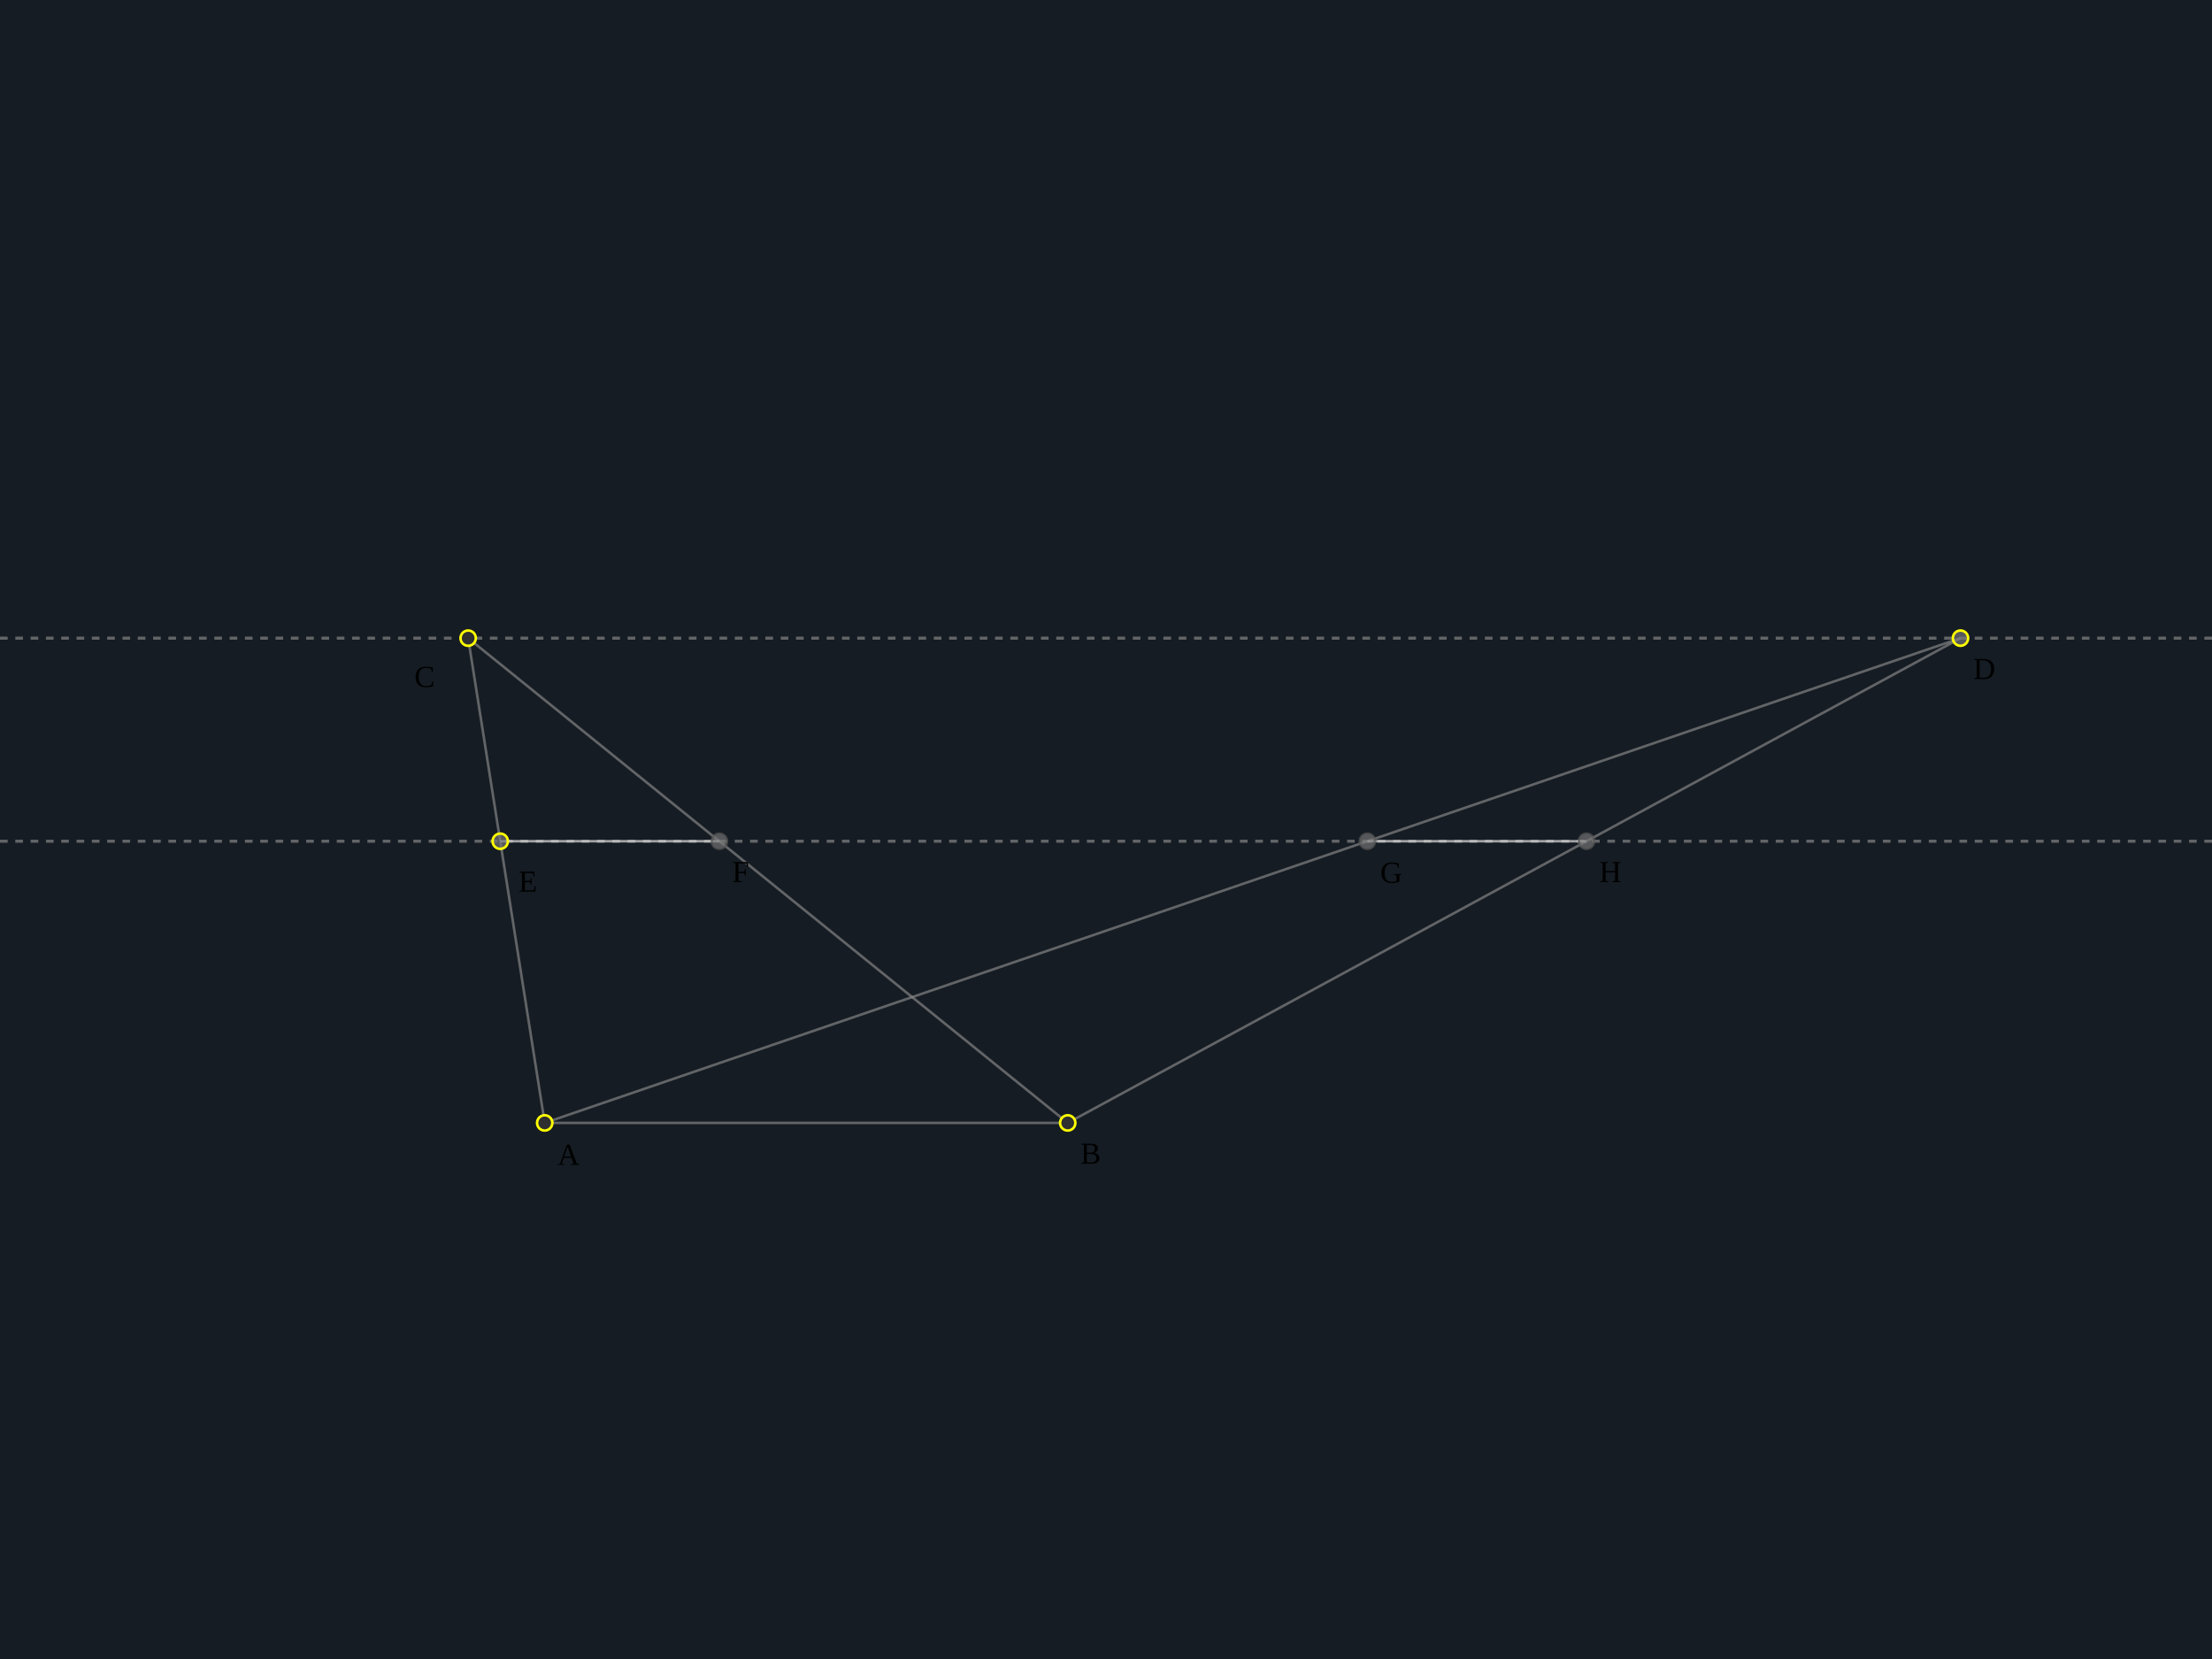
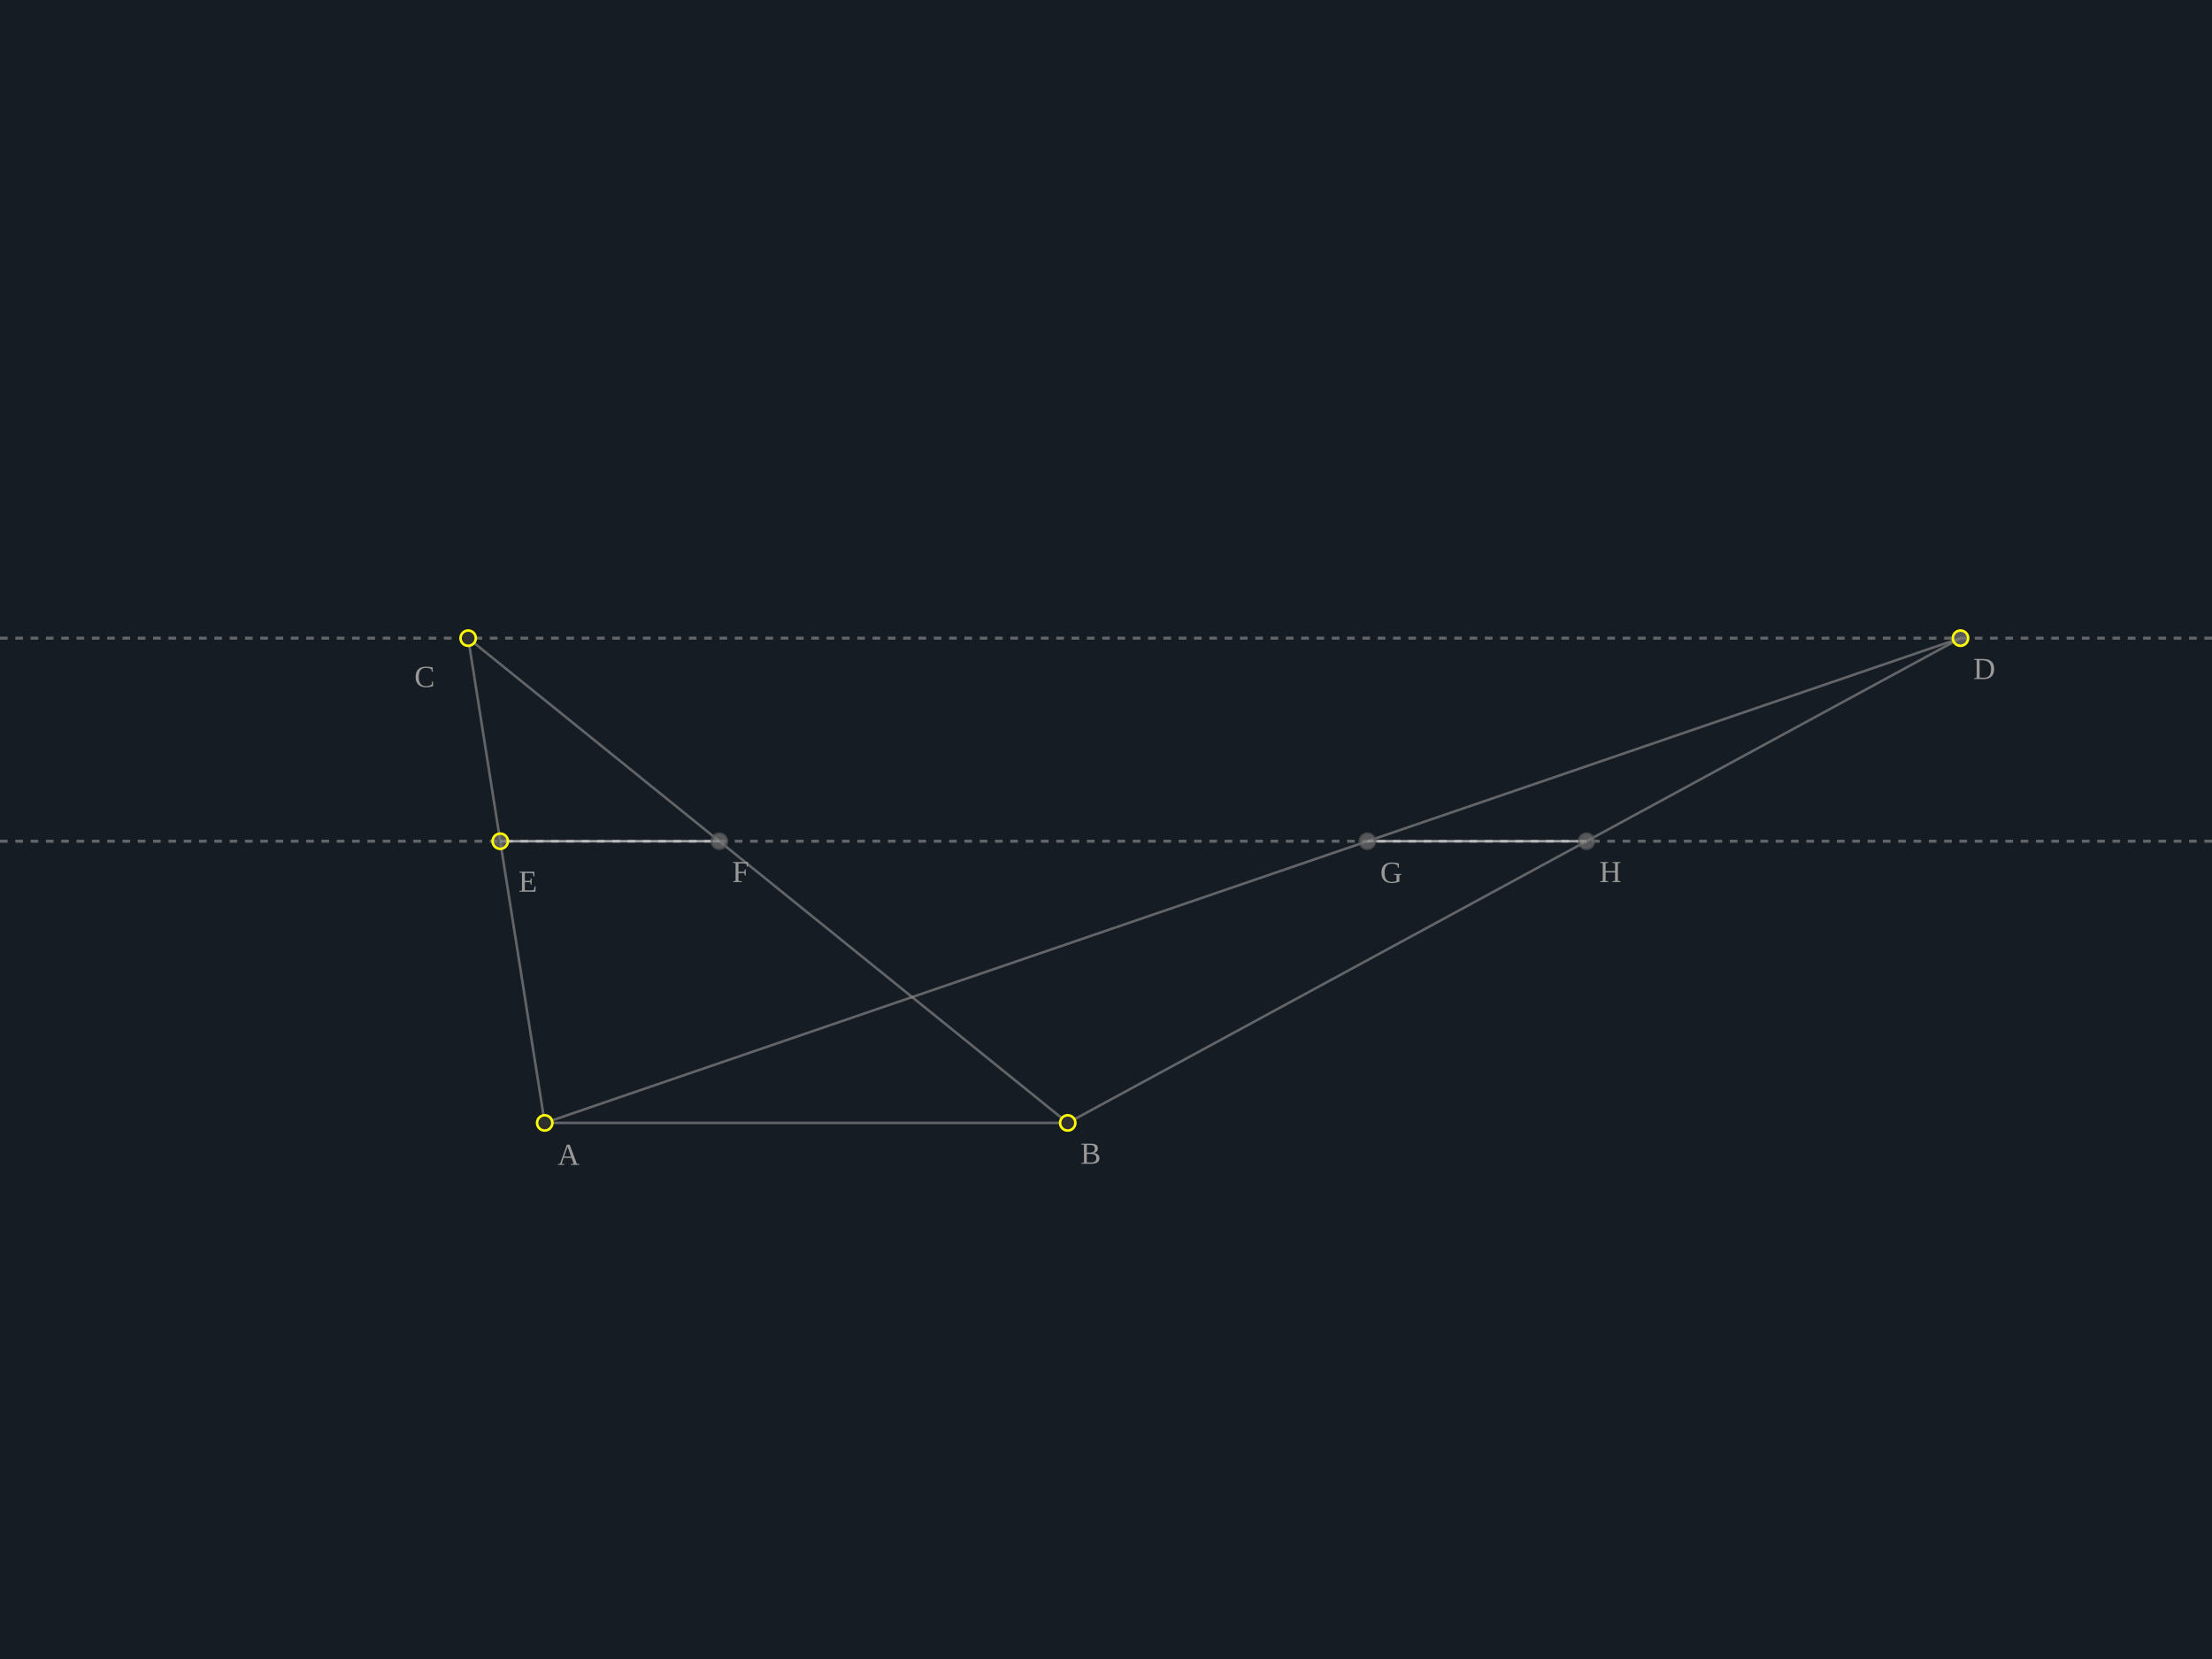
<svg xmlns="http://www.w3.org/2000/svg" xmlns:html="http://www.w3.org/1999/xhtml" xmlns:ns1="https://svgjs.com/svgjs" version="1.1" width="867" height="650.25" viewBox="0 0 867 650.25">
  <g transform="matrix(1,0,0,-1,433.5,325.125)">
    <rect width="867" height="650.25" class="fsg-board" fill="#ffffff00" x="-433.5" y="-325.125" />
    <rect width="0" height="0" class="fsg-ui-select-box" x="185" y="-24.875" />
    <line x1="-220" y1="-115" x2="-15" y2="-115" class="edge" stroke="#888888aa" component_no="8" component_refs="5,6" fsg_shape="true" />
    <line x1="-250" y1="75" x2="-220" y2="-115" class="edge" stroke="#888888aa" component_no="13" component_refs="9,5" fsg_shape="true" />
    <line x1="-220" y1="-115" x2="334.922" y2="75" class="edge" stroke="#888888aa" component_no="15" component_refs="5,12" fsg_shape="true" />
    <circle r="3" cx="-220" cy="-115" class="point" stroke="#888888aa" component_no="5" label="A" />
    <line x1="-250" y1="75" x2="-15" y2="-115" class="edge" stroke="#888888aa" component_no="14" component_refs="9,6" fsg_shape="true" />
    <line x1="334.922" y1="75" x2="-15" y2="-115" class="edge" stroke="#888888aa" component_no="16" component_refs="12,6" fsg_shape="true" />
    <circle r="3" cx="-15" cy="-115" class="point" stroke="#888888aa" component_no="6" label="B" />
    <text class="label" offset_x="5" offset_y="5" of="6" transform="matrix(1,0,0,-1,0,0)" x="-10" y="110.203" ns1:data="{&quot;leading&quot;:&quot;1.3&quot;}">
      <tspan dy="20.8" x="-10" ns1:data="{&quot;leading&quot;:&quot;1.3&quot;,&quot;newLined&quot;:true}">B</tspan>
    </text>
    <text class="label" offset_x="5" offset_y="5" of="5" transform="matrix(1,0,0,-1,0,0)" x="-215" y="110.656" ns1:data="{&quot;leading&quot;:&quot;1.3&quot;}">
      <tspan dy="20.8" x="-215" ns1:data="{&quot;leading&quot;:&quot;1.3&quot;,&quot;newLined&quot;:true}">A</tspan>
    </text>
    <line x1="-433.5" y1="75" x2="433.5" y2="75" class="parallel-line dashed" stroke="#888888aa" component_no="11" component_refs="8,9" fsg_shape="true" />
    <circle r="3" cx="-250" cy="75" class="point" stroke="#888888aa" component_no="9" />
    <circle r="3" cx="334.922" cy="75" class="pin-point" component_no="12" component_refs="11" label="D" />
    <text class="label" offset_x="5" offset_y="5" of="12" transform="matrix(1,0,0,-1,0,0)" x="339.927" y="-79.788" ns1:data="{&quot;leading&quot;:&quot;1.3&quot;}">
      <tspan dy="20.8" x="339.927" ns1:data="{&quot;leading&quot;:&quot;1.3&quot;,&quot;newLined&quot;:true}">D</tspan>
    </text>
    <text class="label" offset_x="-41.094" offset_y="7.844" of="10" transform="matrix(1,0,0,-1,0,0)" x="-271.093" y="-76.675" ns1:data="{&quot;leading&quot;:&quot;1.3&quot;}">
      <tspan dy="20.8" x="-271.093" ns1:data="{&quot;leading&quot;:&quot;1.3&quot;,&quot;newLined&quot;:true}">C</tspan>
    </text>
    <line x1="-433.5" y1="-4.595" x2="433.5" y2="-4.595" class="parallel-line dashed" stroke="#888888aa" component_no="19" component_refs="8,17" fsg_shape="true" />
    <line x1="-237.432" y1="-4.595" x2="-151.554" y2="-4.595" class="edge" stroke="#e6e6e6aa" component_no="24" component_refs="17,20" fsg_shape="true" />
    <circle r="3" cx="-237.432" cy="-4.595" class="pin-point" component_no="17" component_refs="13" />
    <circle r="3" cx="-151.554" cy="-4.595" class="intersect-point" index="0" component_no="20" component_refs="19,14" label="F" />
    <line x1="102.454" y1="-4.595" x2="188.333" y2="-4.595" class="edge" stroke="#e6e6e6aa" component_no="23" component_refs="21,22" fsg_shape="true" />
    <circle r="3" cx="102.454" cy="-4.595" class="intersect-point" index="0" component_no="21" component_refs="15,19" label="G" />
    <circle r="3" cx="188.333" cy="-4.595" class="intersect-point" index="0" component_no="22" component_refs="16,19" label="H" />
    <text class="label" offset_x="-12.841" offset_y="8.782" of="18" transform="matrix(1,0,0,-1,0,0)" x="-230.273" y="3.582" ns1:data="{&quot;leading&quot;:&quot;1.3&quot;}">
      <tspan dy="20.8" x="-230.273" ns1:data="{&quot;leading&quot;:&quot;1.3&quot;,&quot;newLined&quot;:true}">E</tspan>
    </text>
    <text class="label" offset_x="5" offset_y="5" of="20" transform="matrix(1,0,0,-1,0,0)" x="-146.547" y="-0.198" ns1:data="{&quot;leading&quot;:&quot;1.3&quot;}">
      <tspan dy="20.8" x="-146.547" ns1:data="{&quot;leading&quot;:&quot;1.3&quot;,&quot;newLined&quot;:true}">F</tspan>
    </text>
    <text class="label" offset_x="5" offset_y="5" of="21" transform="matrix(1,0,0,-1,0,0)" x="107.463" y="0.083" ns1:data="{&quot;leading&quot;:&quot;1.3&quot;}">
      <tspan dy="20.8" x="107.463" ns1:data="{&quot;leading&quot;:&quot;1.3&quot;,&quot;newLined&quot;:true}">G</tspan>
    </text>
    <text class="label" offset_x="5" offset_y="5" of="22" transform="matrix(1,0,0,-1,0,0)" x="193.341" y="-0.198" ns1:data="{&quot;leading&quot;:&quot;1.3&quot;}">
      <tspan dy="20.8" x="193.341" ns1:data="{&quot;leading&quot;:&quot;1.3&quot;,&quot;newLined&quot;:true}">H</tspan>
    </text>
  </g>
  <defs>
    <style>
svg {
  user-select: none;
  -webkit-user-select: none;
}

svg .fsg-board {
  fill: #151c23;
}

svg .fsg-ui-select-box {
  stroke-width: 0.5;
  fill: none;
}

svg .menu {
  font: 0.9em Roboto, Helvetica, Sans-Serif, Times, serif, monospace;
}

svg .menu_title {
  fill: #aaa;
  font-family: Georgia, 'Times New Roman', Times, serif;
}

svg .menu_item {
  font-weight: 300;
  fill: #888;
}

svg .menu_item:hover {
  fill: #fff;
  cursor: pointer;
}

svg *[fsg_hidden] {
  visibility: hidden;
}

svg *[fsg_fill_none]{
  fill: none;
}

svg *[fsg_shape]:hover {
  stroke: #fff;
}

svg .dashed {
  stroke-dasharray: 3;
  stroke-width: 1.2;
}

svg .axis-x, svg .axis-y {
  stroke: #555; 
  stroke-width: 1.2;
}

svg .vector-marker-start, svg .vector-marker-end {
  fill: #999;
}

svg .point {
  fill: #2f2f2f;
  stroke: #ff0;
}

svg .pin-point {
  fill: #777777aa;
  stroke: #ff0;
}

svg .mid-point, svg .intersect-point {
  fill: #777777aa;
  stroke: #565656aa;
}

svg .point:hover, svg .pin-point:hover {
  cursor: grab;
}

svg .mid-point:hover, svg .intersect-point:hover {
  cursor: pointer;
}

svg g, svg div, svg foreignObject, svg span {
  position: relative;
}

svg span.base {
  position: relative !important;
}

svg .latex-container {
  width: max-content;
  height: max-content;
  position: fixed; /* important for Safari */
}
+ 
+ svg .latex,
+ svg .label {
+   color: #999;
+   fill: #999;
+   font-family: 'KaTeX_Math', 'Times New Roman', Times, serif;
+ }
</style>
    <html:link rel="stylesheet" href="https://rintaroutw.github.io/fsg/style/runtime.css" />
    <html:link rel="stylesheet" href="https://cdn.jsdelivr.net/npm/katex@0.12.0/dist/katex.min.css" />
    <marker markerWidth="6" markerHeight="6" refX="3" refY="3" viewBox="0 0 6 6" orient="auto" class="vector-start-marker">
      <circle r="3" cx="3" cy="3" class="vector-marker-start" />
    </marker>
    <marker markerWidth="10" markerHeight="6" refX="10" refY="3" viewBox="0 0 10 6" orient="auto" class="vector-end-marker" id="SvgjsMarker1000">
      <polygon points="0 0, 10 3, 0 6" stroke-width="1" class="vector-marker-end" />
    </marker>
  </defs>
</svg>
